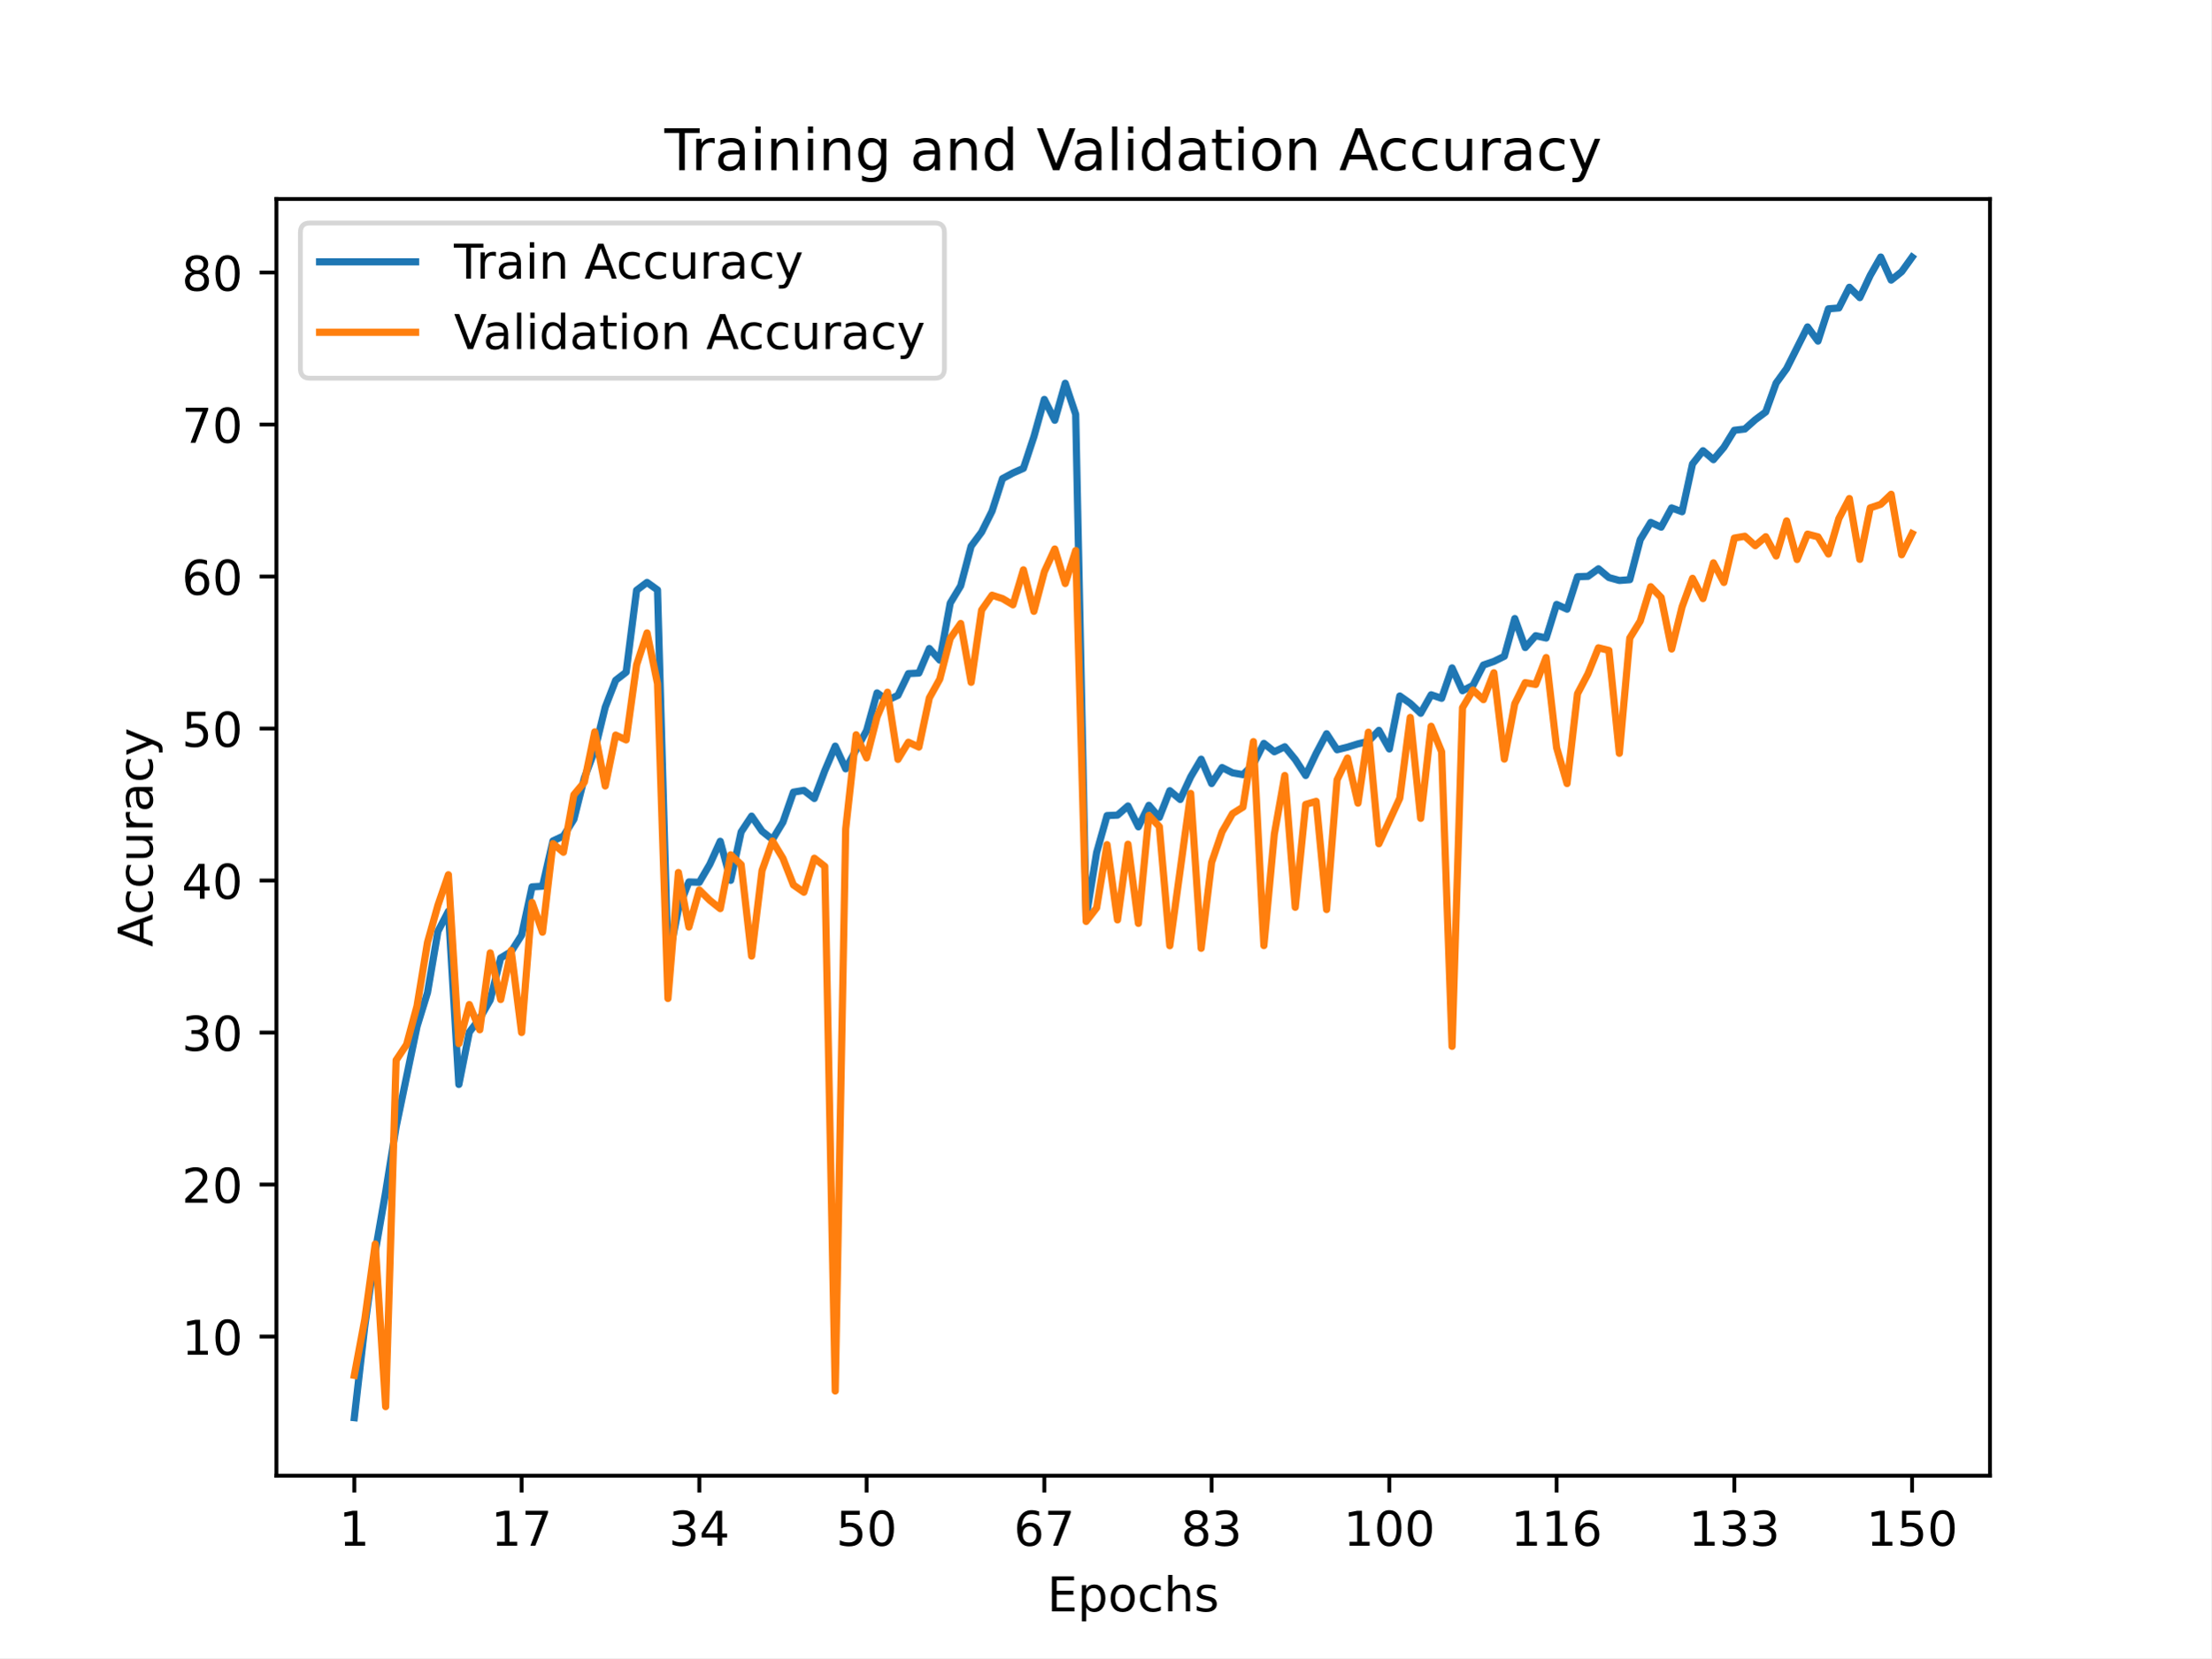
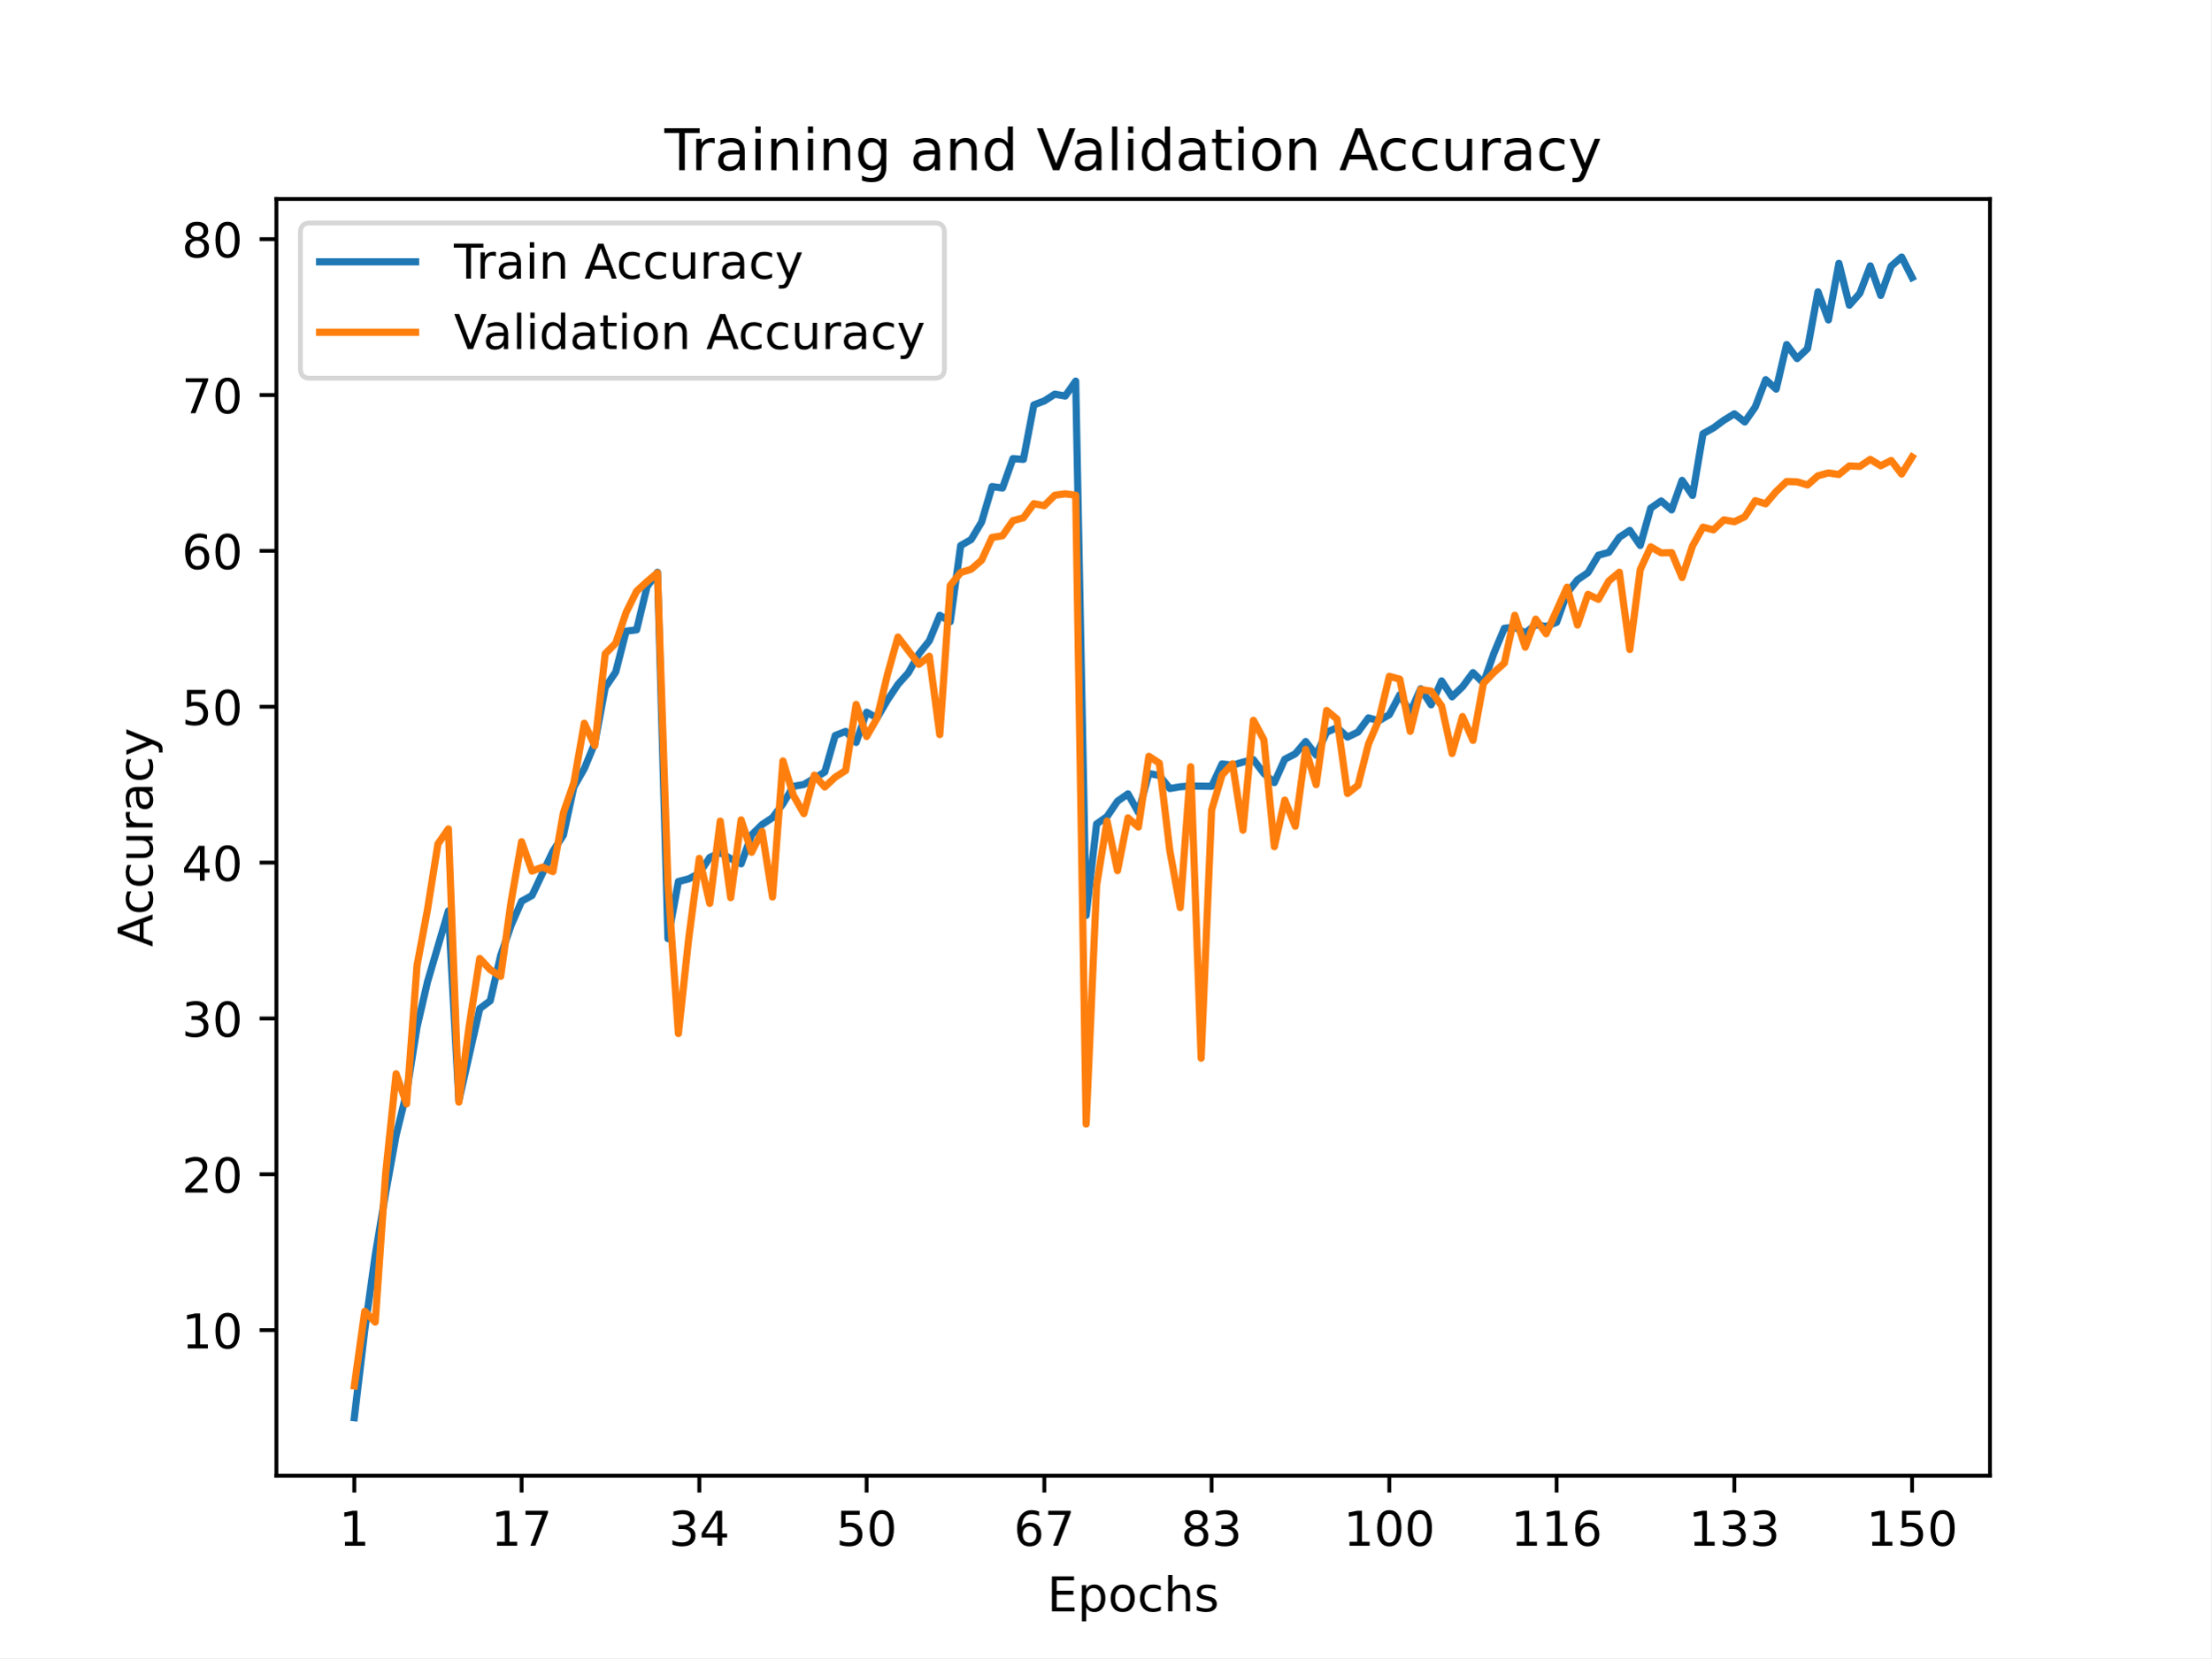
<svg xmlns="http://www.w3.org/2000/svg" xmlns:xlink="http://www.w3.org/1999/xlink" width="460.8pt" height="345.6pt" viewBox="0 0 460.8 345.6" version="1.1">
  <defs>
    <style type="text/css">*{stroke-linejoin: round; stroke-linecap: butt}</style>
  </defs>
  <g id="figure_1">
    <g id="patch_1">
      <path d="M 0 345.6  L 460.8 345.6  L 460.8 0  L 0 0  z " style="fill: #ffffff" />
    </g>
    <g id="axes_1">
      <g id="patch_2">
        <path d="M 57.6 307.584  L 414.72 307.584  L 414.72 41.472  L 57.6 41.472  z " style="fill: #ffffff" />
      </g>
      <g id="matplotlib.axis_1">
        <g id="xtick_1">
          <g id="line2d_1">
            <defs>
-               <path id="mfc145bf2a4" d="M 0 0  L 0 3.5  " style="stroke: #000000; stroke-width: 0.8" />
+               <path id="ma19c53efb0" d="M 0 0  L 0 3.5  " style="stroke: #000000; stroke-width: 0.8" />
            </defs>
            <g>
-               <use xlink:href="#mfc145bf2a4" x="73.833" y="307.584" style="stroke: #000000; stroke-width: 0.8" />
+               <use xlink:href="#ma19c53efb0" x="73.833" y="307.584" style="stroke: #000000; stroke-width: 0.8" />
            </g>
          </g>
          <g id="text_1">
            <g transform="translate(70.65148 322.1824) scale(0.1 -0.1)">
              <defs>
                <path id="DejaVuSans-31" d="M 794 531  L 1825 531  L 1825 4091  L 703 3866  L 703 4441  L 1819 4666  L 2450 4666  L 2450 531  L 3481 531  L 3481 0  L 794 0  L 794 531  z " transform="scale(0.015625)" />
              </defs>
              <use xlink:href="#DejaVuSans-31" />
            </g>
          </g>
        </g>
        <g id="xtick_2">
          <g id="line2d_2">
            <g>
-               <use xlink:href="#mfc145bf2a4" x="108.695" y="307.584" style="stroke: #000000; stroke-width: 0.8" />
+               <use xlink:href="#ma19c53efb0" x="108.695" y="307.584" style="stroke: #000000; stroke-width: 0.8" />
            </g>
          </g>
          <g id="text_2">
            <g transform="translate(102.3325 322.1824) scale(0.1 -0.1)">
              <defs>
                <path id="DejaVuSans-37" d="M 525 4666  L 3525 4666  L 3525 4397  L 1831 0  L 1172 0  L 2766 4134  L 525 4134  L 525 4666  z " transform="scale(0.015625)" />
              </defs>
              <use xlink:href="#DejaVuSans-31" />
              <use xlink:href="#DejaVuSans-37" x="63.623" />
            </g>
          </g>
        </g>
        <g id="xtick_3">
          <g id="line2d_3">
            <g>
-               <use xlink:href="#mfc145bf2a4" x="145.736" y="307.584" style="stroke: #000000; stroke-width: 0.8" />
+               <use xlink:href="#ma19c53efb0" x="145.736" y="307.584" style="stroke: #000000; stroke-width: 0.8" />
            </g>
          </g>
          <g id="text_3">
            <g transform="translate(139.3736 322.1824) scale(0.1 -0.1)">
              <defs>
                <path id="DejaVuSans-33" d="M 2597 2516  Q 3050 2419 3304 2112  Q 3559 1806 3559 1356  Q 3559 666 3084 287  Q 2609 -91 1734 -91  Q 1441 -91 1130 -33  Q 819 25 488 141  L 488 750  Q 750 597 1062 519  Q 1375 441 1716 441  Q 2309 441 2620 675  Q 2931 909 2931 1356  Q 2931 1769 2642 2001  Q 2353 2234 1838 2234  L 1294 2234  L 1294 2753  L 1863 2753  Q 2328 2753 2575 2939  Q 2822 3125 2822 3475  Q 2822 3834 2567 4026  Q 2313 4219 1838 4219  Q 1578 4219 1281 4162  Q 984 4106 628 3988  L 628 4550  Q 988 4650 1302 4700  Q 1616 4750 1894 4750  Q 2613 4750 3031 4423  Q 3450 4097 3450 3541  Q 3450 3153 3228 2886  Q 3006 2619 2597 2516  z " transform="scale(0.015625)" />
                <path id="DejaVuSans-34" d="M 2419 4116  L 825 1625  L 2419 1625  L 2419 4116  z M 2253 4666  L 3047 4666  L 3047 1625  L 3713 1625  L 3713 1100  L 3047 1100  L 3047 0  L 2419 0  L 2419 1100  L 313 1100  L 313 1709  L 2253 4666  z " transform="scale(0.015625)" />
              </defs>
              <use xlink:href="#DejaVuSans-33" />
              <use xlink:href="#DejaVuSans-34" x="63.623" />
            </g>
          </g>
        </g>
        <g id="xtick_4">
          <g id="line2d_4">
            <g>
-               <use xlink:href="#mfc145bf2a4" x="180.598" y="307.584" style="stroke: #000000; stroke-width: 0.8" />
+               <use xlink:href="#ma19c53efb0" x="180.598" y="307.584" style="stroke: #000000; stroke-width: 0.8" />
            </g>
          </g>
          <g id="text_4">
            <g transform="translate(174.2358 322.1824) scale(0.1 -0.1)">
              <defs>
                <path id="DejaVuSans-35" d="M 691 4666  L 3169 4666  L 3169 4134  L 1269 4134  L 1269 2991  Q 1406 3038 1543 3061  Q 1681 3084 1819 3084  Q 2600 3084 3056 2656  Q 3513 2228 3513 1497  Q 3513 744 3044 326  Q 2575 -91 1722 -91  Q 1428 -91 1123 -41  Q 819 9 494 109  L 494 744  Q 775 591 1075 516  Q 1375 441 1709 441  Q 2250 441 2565 725  Q 2881 1009 2881 1497  Q 2881 1984 2565 2268  Q 2250 2553 1709 2553  Q 1456 2553 1204 2497  Q 953 2441 691 2322  L 691 4666  z " transform="scale(0.015625)" />
                <path id="DejaVuSans-30" d="M 2034 4250  Q 1547 4250 1301 3770  Q 1056 3291 1056 2328  Q 1056 1369 1301 889  Q 1547 409 2034 409  Q 2525 409 2770 889  Q 3016 1369 3016 2328  Q 3016 3291 2770 3770  Q 2525 4250 2034 4250  z M 2034 4750  Q 2819 4750 3233 4129  Q 3647 3509 3647 2328  Q 3647 1150 3233 529  Q 2819 -91 2034 -91  Q 1250 -91 836 529  Q 422 1150 422 2328  Q 422 3509 836 4129  Q 1250 4750 2034 4750  z " transform="scale(0.015625)" />
              </defs>
              <use xlink:href="#DejaVuSans-35" />
              <use xlink:href="#DejaVuSans-30" x="63.623" />
            </g>
          </g>
        </g>
        <g id="xtick_5">
          <g id="line2d_5">
            <g>
-               <use xlink:href="#mfc145bf2a4" x="217.639" y="307.584" style="stroke: #000000; stroke-width: 0.8" />
+               <use xlink:href="#ma19c53efb0" x="217.639" y="307.584" style="stroke: #000000; stroke-width: 0.8" />
            </g>
          </g>
          <g id="text_5">
            <g transform="translate(211.2769 322.1824) scale(0.1 -0.1)">
              <defs>
                <path id="DejaVuSans-36" d="M 2113 2584  Q 1688 2584 1439 2293  Q 1191 2003 1191 1497  Q 1191 994 1439 701  Q 1688 409 2113 409  Q 2538 409 2786 701  Q 3034 994 3034 1497  Q 3034 2003 2786 2293  Q 2538 2584 2113 2584  z M 3366 4563  L 3366 3988  Q 3128 4100 2886 4159  Q 2644 4219 2406 4219  Q 1781 4219 1451 3797  Q 1122 3375 1075 2522  Q 1259 2794 1537 2939  Q 1816 3084 2150 3084  Q 2853 3084 3261 2657  Q 3669 2231 3669 1497  Q 3669 778 3244 343  Q 2819 -91 2113 -91  Q 1303 -91 875 529  Q 447 1150 447 2328  Q 447 3434 972 4092  Q 1497 4750 2381 4750  Q 2619 4750 2861 4703  Q 3103 4656 3366 4563  z " transform="scale(0.015625)" />
              </defs>
              <use xlink:href="#DejaVuSans-36" />
              <use xlink:href="#DejaVuSans-37" x="63.623" />
            </g>
          </g>
        </g>
        <g id="xtick_6">
          <g id="line2d_6">
            <g>
-               <use xlink:href="#mfc145bf2a4" x="252.502" y="307.584" style="stroke: #000000; stroke-width: 0.8" />
+               <use xlink:href="#ma19c53efb0" x="252.502" y="307.584" style="stroke: #000000; stroke-width: 0.8" />
            </g>
          </g>
          <g id="text_6">
            <g transform="translate(246.1392 322.1824) scale(0.1 -0.1)">
              <defs>
                <path id="DejaVuSans-38" d="M 2034 2216  Q 1584 2216 1326 1975  Q 1069 1734 1069 1313  Q 1069 891 1326 650  Q 1584 409 2034 409  Q 2484 409 2743 651  Q 3003 894 3003 1313  Q 3003 1734 2745 1975  Q 2488 2216 2034 2216  z M 1403 2484  Q 997 2584 770 2862  Q 544 3141 544 3541  Q 544 4100 942 4425  Q 1341 4750 2034 4750  Q 2731 4750 3128 4425  Q 3525 4100 3525 3541  Q 3525 3141 3298 2862  Q 3072 2584 2669 2484  Q 3125 2378 3379 2068  Q 3634 1759 3634 1313  Q 3634 634 3220 271  Q 2806 -91 2034 -91  Q 1263 -91 848 271  Q 434 634 434 1313  Q 434 1759 690 2068  Q 947 2378 1403 2484  z M 1172 3481  Q 1172 3119 1398 2916  Q 1625 2713 2034 2713  Q 2441 2713 2670 2916  Q 2900 3119 2900 3481  Q 2900 3844 2670 4047  Q 2441 4250 2034 4250  Q 1625 4250 1398 4047  Q 1172 3844 1172 3481  z " transform="scale(0.015625)" />
              </defs>
              <use xlink:href="#DejaVuSans-38" />
              <use xlink:href="#DejaVuSans-33" x="63.623" />
            </g>
          </g>
        </g>
        <g id="xtick_7">
          <g id="line2d_7">
            <g>
-               <use xlink:href="#mfc145bf2a4" x="289.543" y="307.584" style="stroke: #000000; stroke-width: 0.8" />
+               <use xlink:href="#ma19c53efb0" x="289.543" y="307.584" style="stroke: #000000; stroke-width: 0.8" />
            </g>
          </g>
          <g id="text_7">
            <g transform="translate(279.999 322.1824) scale(0.1 -0.1)">
              <use xlink:href="#DejaVuSans-31" />
              <use xlink:href="#DejaVuSans-30" x="63.623" />
              <use xlink:href="#DejaVuSans-30" x="127.246" />
            </g>
          </g>
        </g>
        <g id="xtick_8">
          <g id="line2d_8">
            <g>
-               <use xlink:href="#mfc145bf2a4" x="324.405" y="307.584" style="stroke: #000000; stroke-width: 0.8" />
+               <use xlink:href="#ma19c53efb0" x="324.405" y="307.584" style="stroke: #000000; stroke-width: 0.8" />
            </g>
          </g>
          <g id="text_8">
            <g transform="translate(314.8613 322.1824) scale(0.1 -0.1)">
              <use xlink:href="#DejaVuSans-31" />
              <use xlink:href="#DejaVuSans-31" x="63.623" />
              <use xlink:href="#DejaVuSans-36" x="127.246" />
            </g>
          </g>
        </g>
        <g id="xtick_9">
          <g id="line2d_9">
            <g>
-               <use xlink:href="#mfc145bf2a4" x="361.446" y="307.584" style="stroke: #000000; stroke-width: 0.8" />
+               <use xlink:href="#ma19c53efb0" x="361.446" y="307.584" style="stroke: #000000; stroke-width: 0.8" />
            </g>
          </g>
          <g id="text_9">
            <g transform="translate(351.9024 322.1824) scale(0.1 -0.1)">
              <use xlink:href="#DejaVuSans-31" />
              <use xlink:href="#DejaVuSans-33" x="63.623" />
              <use xlink:href="#DejaVuSans-33" x="127.246" />
            </g>
          </g>
        </g>
        <g id="xtick_10">
          <g id="line2d_10">
            <g>
-               <use xlink:href="#mfc145bf2a4" x="398.487" y="307.584" style="stroke: #000000; stroke-width: 0.8" />
+               <use xlink:href="#ma19c53efb0" x="398.487" y="307.584" style="stroke: #000000; stroke-width: 0.8" />
            </g>
          </g>
          <g id="text_10">
            <g transform="translate(388.9435 322.1824) scale(0.1 -0.1)">
              <use xlink:href="#DejaVuSans-31" />
              <use xlink:href="#DejaVuSans-35" x="63.623" />
              <use xlink:href="#DejaVuSans-30" x="127.246" />
            </g>
          </g>
        </g>
        <g id="text_11">
          <g transform="translate(218.2444 335.8606) scale(0.1 -0.1)">
            <defs>
              <path id="DejaVuSans-45" d="M 628 4666  L 3578 4666  L 3578 4134  L 1259 4134  L 1259 2753  L 3481 2753  L 3481 2222  L 1259 2222  L 1259 531  L 3634 531  L 3634 0  L 628 0  L 628 4666  z " transform="scale(0.015625)" />
              <path id="DejaVuSans-70" d="M 1159 525  L 1159 -1331  L 581 -1331  L 581 3500  L 1159 3500  L 1159 2969  Q 1341 3281 1617 3432  Q 1894 3584 2278 3584  Q 2916 3584 3314 3078  Q 3713 2572 3713 1747  Q 3713 922 3314 415  Q 2916 -91 2278 -91  Q 1894 -91 1617 61  Q 1341 213 1159 525  z M 3116 1747  Q 3116 2381 2855 2742  Q 2594 3103 2138 3103  Q 1681 3103 1420 2742  Q 1159 2381 1159 1747  Q 1159 1113 1420 752  Q 1681 391 2138 391  Q 2594 391 2855 752  Q 3116 1113 3116 1747  z " transform="scale(0.015625)" />
              <path id="DejaVuSans-6f" d="M 1959 3097  Q 1497 3097 1228 2736  Q 959 2375 959 1747  Q 959 1119 1226 758  Q 1494 397 1959 397  Q 2419 397 2687 759  Q 2956 1122 2956 1747  Q 2956 2369 2687 2733  Q 2419 3097 1959 3097  z M 1959 3584  Q 2709 3584 3137 3096  Q 3566 2609 3566 1747  Q 3566 888 3137 398  Q 2709 -91 1959 -91  Q 1206 -91 779 398  Q 353 888 353 1747  Q 353 2609 779 3096  Q 1206 3584 1959 3584  z " transform="scale(0.015625)" />
              <path id="DejaVuSans-63" d="M 3122 3366  L 3122 2828  Q 2878 2963 2633 3030  Q 2388 3097 2138 3097  Q 1578 3097 1268 2742  Q 959 2388 959 1747  Q 959 1106 1268 751  Q 1578 397 2138 397  Q 2388 397 2633 464  Q 2878 531 3122 666  L 3122 134  Q 2881 22 2623 -34  Q 2366 -91 2075 -91  Q 1284 -91 818 406  Q 353 903 353 1747  Q 353 2603 823 3093  Q 1294 3584 2113 3584  Q 2378 3584 2631 3529  Q 2884 3475 3122 3366  z " transform="scale(0.015625)" />
              <path id="DejaVuSans-68" d="M 3513 2113  L 3513 0  L 2938 0  L 2938 2094  Q 2938 2591 2744 2837  Q 2550 3084 2163 3084  Q 1697 3084 1428 2787  Q 1159 2491 1159 1978  L 1159 0  L 581 0  L 581 4863  L 1159 4863  L 1159 2956  Q 1366 3272 1645 3428  Q 1925 3584 2291 3584  Q 2894 3584 3203 3211  Q 3513 2838 3513 2113  z " transform="scale(0.015625)" />
              <path id="DejaVuSans-73" d="M 2834 3397  L 2834 2853  Q 2591 2978 2328 3040  Q 2066 3103 1784 3103  Q 1356 3103 1142 2972  Q 928 2841 928 2578  Q 928 2378 1081 2264  Q 1234 2150 1697 2047  L 1894 2003  Q 2506 1872 2764 1633  Q 3022 1394 3022 966  Q 3022 478 2636 193  Q 2250 -91 1575 -91  Q 1294 -91 989 -36  Q 684 19 347 128  L 347 722  Q 666 556 975 473  Q 1284 391 1588 391  Q 1994 391 2212 530  Q 2431 669 2431 922  Q 2431 1156 2273 1281  Q 2116 1406 1581 1522  L 1381 1569  Q 847 1681 609 1914  Q 372 2147 372 2553  Q 372 3047 722 3315  Q 1072 3584 1716 3584  Q 2034 3584 2315 3537  Q 2597 3491 2834 3397  z " transform="scale(0.015625)" />
            </defs>
            <use xlink:href="#DejaVuSans-45" />
            <use xlink:href="#DejaVuSans-70" x="63.184" />
            <use xlink:href="#DejaVuSans-6f" x="126.66" />
            <use xlink:href="#DejaVuSans-63" x="187.842" />
            <use xlink:href="#DejaVuSans-68" x="242.822" />
            <use xlink:href="#DejaVuSans-73" x="306.201" />
          </g>
        </g>
      </g>
      <g id="matplotlib.axis_2">
        <g id="ytick_1">
          <g id="line2d_11">
            <defs>
-               <path id="mfe0dba3583" d="M 0 0  L -3.5 0  " style="stroke: #000000; stroke-width: 0.8" />
+               <path id="m3680839b58" d="M 0 0  L -3.5 0  " style="stroke: #000000; stroke-width: 0.8" />
            </defs>
            <g>
-               <use xlink:href="#mfe0dba3583" x="57.6" y="278.584" style="stroke: #000000; stroke-width: 0.8" />
+               <use xlink:href="#m3680839b58" x="57.6" y="277.25" style="stroke: #000000; stroke-width: 0.8" />
            </g>
          </g>
          <g id="text_12">
-             <g transform="translate(37.875 282.3836) scale(0.1 -0.1)">
+             <g transform="translate(37.875 281.0491) scale(0.1 -0.1)">
              <use xlink:href="#DejaVuSans-31" />
              <use xlink:href="#DejaVuSans-30" x="63.623" />
            </g>
          </g>
        </g>
        <g id="ytick_2">
          <g id="line2d_12">
            <g>
-               <use xlink:href="#mfe0dba3583" x="57.6" y="246.9" style="stroke: #000000; stroke-width: 0.8" />
+               <use xlink:href="#m3680839b58" x="57.6" y="244.763" style="stroke: #000000; stroke-width: 0.8" />
            </g>
          </g>
          <g id="text_13">
-             <g transform="translate(37.875 250.6992) scale(0.1 -0.1)">
+             <g transform="translate(37.875 248.5622) scale(0.1 -0.1)">
              <defs>
                <path id="DejaVuSans-32" d="M 1228 531  L 3431 531  L 3431 0  L 469 0  L 469 531  Q 828 903 1448 1529  Q 2069 2156 2228 2338  Q 2531 2678 2651 2914  Q 2772 3150 2772 3378  Q 2772 3750 2511 3984  Q 2250 4219 1831 4219  Q 1534 4219 1204 4116  Q 875 4013 500 3803  L 500 4441  Q 881 4594 1212 4672  Q 1544 4750 1819 4750  Q 2544 4750 2975 4387  Q 3406 4025 3406 3419  Q 3406 3131 3298 2873  Q 3191 2616 2906 2266  Q 2828 2175 2409 1742  Q 1991 1309 1228 531  z " transform="scale(0.015625)" />
              </defs>
              <use xlink:href="#DejaVuSans-32" />
              <use xlink:href="#DejaVuSans-30" x="63.623" />
            </g>
          </g>
        </g>
        <g id="ytick_3">
          <g id="line2d_13">
            <g>
-               <use xlink:href="#mfe0dba3583" x="57.6" y="215.216" style="stroke: #000000; stroke-width: 0.8" />
+               <use xlink:href="#m3680839b58" x="57.6" y="212.276" style="stroke: #000000; stroke-width: 0.8" />
            </g>
          </g>
          <g id="text_14">
-             <g transform="translate(37.875 219.0148) scale(0.1 -0.1)">
+             <g transform="translate(37.875 216.0753) scale(0.1 -0.1)">
              <use xlink:href="#DejaVuSans-33" />
              <use xlink:href="#DejaVuSans-30" x="63.623" />
            </g>
          </g>
        </g>
        <g id="ytick_4">
          <g id="line2d_14">
            <g>
-               <use xlink:href="#mfe0dba3583" x="57.6" y="183.531" style="stroke: #000000; stroke-width: 0.8" />
+               <use xlink:href="#m3680839b58" x="57.6" y="179.789" style="stroke: #000000; stroke-width: 0.8" />
            </g>
          </g>
          <g id="text_15">
-             <g transform="translate(37.875 187.3303) scale(0.1 -0.1)">
+             <g transform="translate(37.875 183.5885) scale(0.1 -0.1)">
              <use xlink:href="#DejaVuSans-34" />
              <use xlink:href="#DejaVuSans-30" x="63.623" />
            </g>
          </g>
        </g>
        <g id="ytick_5">
          <g id="line2d_15">
            <g>
-               <use xlink:href="#mfe0dba3583" x="57.6" y="151.847" style="stroke: #000000; stroke-width: 0.8" />
+               <use xlink:href="#m3680839b58" x="57.6" y="147.302" style="stroke: #000000; stroke-width: 0.8" />
            </g>
          </g>
          <g id="text_16">
-             <g transform="translate(37.875 155.6459) scale(0.1 -0.1)">
+             <g transform="translate(37.875 151.1016) scale(0.1 -0.1)">
              <use xlink:href="#DejaVuSans-35" />
              <use xlink:href="#DejaVuSans-30" x="63.623" />
            </g>
          </g>
        </g>
        <g id="ytick_6">
          <g id="line2d_16">
            <g>
-               <use xlink:href="#mfe0dba3583" x="57.6" y="120.162" style="stroke: #000000; stroke-width: 0.8" />
+               <use xlink:href="#m3680839b58" x="57.6" y="114.816" style="stroke: #000000; stroke-width: 0.8" />
            </g>
          </g>
          <g id="text_17">
-             <g transform="translate(37.875 123.9615) scale(0.1 -0.1)">
+             <g transform="translate(37.875 118.6147) scale(0.1 -0.1)">
              <use xlink:href="#DejaVuSans-36" />
              <use xlink:href="#DejaVuSans-30" x="63.623" />
            </g>
          </g>
        </g>
        <g id="ytick_7">
          <g id="line2d_17">
            <g>
-               <use xlink:href="#mfe0dba3583" x="57.6" y="88.478" style="stroke: #000000; stroke-width: 0.8" />
+               <use xlink:href="#m3680839b58" x="57.6" y="82.329" style="stroke: #000000; stroke-width: 0.8" />
            </g>
          </g>
          <g id="text_18">
-             <g transform="translate(37.875 92.27711) scale(0.1 -0.1)">
+             <g transform="translate(37.875 86.12785) scale(0.1 -0.1)">
              <use xlink:href="#DejaVuSans-37" />
              <use xlink:href="#DejaVuSans-30" x="63.623" />
            </g>
          </g>
        </g>
        <g id="ytick_8">
          <g id="line2d_18">
            <g>
-               <use xlink:href="#mfe0dba3583" x="57.6" y="56.793" style="stroke: #000000; stroke-width: 0.8" />
+               <use xlink:href="#m3680839b58" x="57.6" y="49.842" style="stroke: #000000; stroke-width: 0.8" />
            </g>
          </g>
          <g id="text_19">
-             <g transform="translate(37.875 60.59269) scale(0.1 -0.1)">
+             <g transform="translate(37.875 53.64097) scale(0.1 -0.1)">
              <use xlink:href="#DejaVuSans-38" />
              <use xlink:href="#DejaVuSans-30" x="63.623" />
            </g>
          </g>
        </g>
        <g id="text_20">
          <g transform="translate(31.79531 197.3561) rotate(-90) scale(0.1 -0.1)">
            <defs>
              <path id="DejaVuSans-41" d="M 2188 4044  L 1331 1722  L 3047 1722  L 2188 4044  z M 1831 4666  L 2547 4666  L 4325 0  L 3669 0  L 3244 1197  L 1141 1197  L 716 0  L 50 0  L 1831 4666  z " transform="scale(0.015625)" />
              <path id="DejaVuSans-75" d="M 544 1381  L 544 3500  L 1119 3500  L 1119 1403  Q 1119 906 1312 657  Q 1506 409 1894 409  Q 2359 409 2629 706  Q 2900 1003 2900 1516  L 2900 3500  L 3475 3500  L 3475 0  L 2900 0  L 2900 538  Q 2691 219 2414 64  Q 2138 -91 1772 -91  Q 1169 -91 856 284  Q 544 659 544 1381  z M 1991 3584  L 1991 3584  z " transform="scale(0.015625)" />
              <path id="DejaVuSans-72" d="M 2631 2963  Q 2534 3019 2420 3045  Q 2306 3072 2169 3072  Q 1681 3072 1420 2755  Q 1159 2438 1159 1844  L 1159 0  L 581 0  L 581 3500  L 1159 3500  L 1159 2956  Q 1341 3275 1631 3429  Q 1922 3584 2338 3584  Q 2397 3584 2469 3576  Q 2541 3569 2628 3553  L 2631 2963  z " transform="scale(0.015625)" />
              <path id="DejaVuSans-61" d="M 2194 1759  Q 1497 1759 1228 1600  Q 959 1441 959 1056  Q 959 750 1161 570  Q 1363 391 1709 391  Q 2188 391 2477 730  Q 2766 1069 2766 1631  L 2766 1759  L 2194 1759  z M 3341 1997  L 3341 0  L 2766 0  L 2766 531  Q 2569 213 2275 61  Q 1981 -91 1556 -91  Q 1019 -91 701 211  Q 384 513 384 1019  Q 384 1609 779 1909  Q 1175 2209 1959 2209  L 2766 2209  L 2766 2266  Q 2766 2663 2505 2880  Q 2244 3097 1772 3097  Q 1472 3097 1187 3025  Q 903 2953 641 2809  L 641 3341  Q 956 3463 1253 3523  Q 1550 3584 1831 3584  Q 2591 3584 2966 3190  Q 3341 2797 3341 1997  z " transform="scale(0.015625)" />
              <path id="DejaVuSans-79" d="M 2059 -325  Q 1816 -950 1584 -1140  Q 1353 -1331 966 -1331  L 506 -1331  L 506 -850  L 844 -850  Q 1081 -850 1212 -737  Q 1344 -625 1503 -206  L 1606 56  L 191 3500  L 800 3500  L 1894 763  L 2988 3500  L 3597 3500  L 2059 -325  z " transform="scale(0.015625)" />
            </defs>
            <use xlink:href="#DejaVuSans-41" />
            <use xlink:href="#DejaVuSans-63" x="66.658" />
            <use xlink:href="#DejaVuSans-63" x="121.639" />
            <use xlink:href="#DejaVuSans-75" x="176.619" />
            <use xlink:href="#DejaVuSans-72" x="239.998" />
            <use xlink:href="#DejaVuSans-61" x="281.111" />
            <use xlink:href="#DejaVuSans-63" x="342.391" />
            <use xlink:href="#DejaVuSans-79" x="397.371" />
          </g>
        </g>
      </g>
      <g id="line2d_19">
-         <path d="M 73.833 295.488  L 76.012 276.42  L 78.191 260.879  L 80.369 248.433  L 82.548 234.86  L 86.906 213.945  L 89.085 206.886  L 91.264 194.117  L 93.443 189.944  L 95.622 226.036  L 97.801 215.139  L 99.979 212.263  L 102.158 208.438  L 104.337 199.671  L 106.516 198.356  L 108.695 194.928  L 110.874 184.849  L 113.053 184.716  L 115.232 175.277  L 117.411 174.267  L 119.589 170.775  L 121.768 162.154  L 123.947 156.374  L 126.126 147.405  L 128.305 141.79  L 130.484 140.104  L 132.663 123.027  L 134.842 121.388  L 137.021 122.954  L 139.199 200.466  L 141.378 189.421  L 143.557 183.826  L 145.736 183.895  L 147.915 180.166  L 150.094 175.347  L 152.273 183.493  L 154.452 173.402  L 156.631 170.11  L 158.809 173.253  L 160.988 174.964  L 163.167 171.355  L 165.346 165.107  L 167.525 164.736  L 169.704 166.425  L 171.883 160.652  L 174.062 155.519  L 176.241 160.246  L 180.598 152.268  L 182.777 144.423  L 184.956 145.944  L 187.135 144.924  L 189.314 140.396  L 191.493 140.288  L 193.672 135.168  L 195.851 137.592  L 198.029 125.707  L 200.208 122.098  L 202.387 113.832  L 204.566 110.907  L 206.745 106.532  L 208.924 99.754  L 211.103 98.582  L 213.282 97.613  L 215.461 91.041  L 217.639 83.247  L 219.818 87.591  L 221.997 79.876  L 224.176 86.371  L 226.355 191.173  L 228.534 177.736  L 230.713 169.992  L 232.892 169.894  L 235.071 167.99  L 237.249 172.334  L 239.428 167.851  L 241.607 170.379  L 243.786 164.809  L 245.965 166.634  L 248.144 161.926  L 250.323 158.234  L 252.502 163.313  L 254.681 159.98  L 256.859 161.073  L 259.038 161.453  L 261.217 159.299  L 263.396 154.942  L 265.575 156.685  L 267.754 155.649  L 269.933 158.298  L 272.112 161.631  L 274.291 157.037  L 276.469 152.933  L 278.648 156.27  L 280.827 155.725  L 283.006 155.044  L 285.185 154.518  L 287.364 152.23  L 289.543 156.105  L 291.722 145.063  L 293.901 146.612  L 296.079 148.666  L 298.258 144.816  L 300.437 145.545  L 302.616 139.211  L 304.795 143.964  L 306.974 142.855  L 309.153 138.609  L 311.332 137.858  L 313.511 136.784  L 315.689 128.92  L 317.868 134.968  L 320.047 132.494  L 322.226 132.979  L 324.405 125.973  L 326.584 126.968  L 328.763 120.197  L 330.942 120.121  L 333.121 118.553  L 335.299 120.378  L 337.478 120.986  L 339.657 120.821  L 341.836 112.485  L 344.015 108.883  L 346.194 109.874  L 348.373 105.863  L 350.552 106.658  L 352.731 96.694  L 354.909 93.937  L 357.088 95.8  L 359.267 93.224  L 361.446 89.679  L 363.625 89.419  L 365.804 87.48  L 367.983 85.858  L 370.162 79.831  L 372.341 76.824  L 376.698 68.133  L 378.877 71.096  L 381.056 64.363  L 383.235 64.182  L 385.414 59.873  L 387.593 62.028  L 389.772 57.389  L 391.951 53.568  L 394.129 58.378  L 396.308 56.632  L 398.487 53.606  L 398.487 53.606  " clip-path="url(#pd1d4509d22)" style="fill: none; stroke: #1f77b4; stroke-width: 1.5; stroke-linecap: square" />
+         <path d="M 73.833 295.488  L 76.012 277.224  L 78.191 261.64  L 80.369 248.603  L 82.548 236.622  L 84.727 227.717  L 86.906 214.056  L 89.085 204.655  L 93.443 189.857  L 95.622 229.429  L 99.979 210.226  L 102.158 208.595  L 104.337 199.158  L 106.516 192.859  L 108.695 187.856  L 110.874 186.641  L 115.232 177.421  L 117.411 174.062  L 119.589 164.02  L 121.768 160.203  L 123.947 154.934  L 126.126 143.293  L 128.305 140.077  L 130.484 131.553  L 132.663 131.277  L 134.842 122.281  L 137.021 119.273  L 139.199 195.636  L 141.378 183.733  L 143.557 183.178  L 145.736 182.015  L 147.915 178.72  L 150.094 177.723  L 152.273 178.977  L 154.452 180.052  L 156.631 174.013  L 158.809 171.869  L 160.988 170.433  L 163.167 167.525  L 165.346 163.897  L 167.525 163.517  L 171.883 160.905  L 174.062 153.299  L 176.241 152.448  L 178.419 154.745  L 180.598 148.443  L 182.777 149.645  L 184.956 145.905  L 187.135 142.644  L 189.314 140.21  L 191.493 136.293  L 193.672 133.564  L 195.851 128.246  L 198.029 129.581  L 200.208 113.708  L 202.387 112.463  L 204.566 108.815  L 206.745 101.418  L 208.924 101.714  L 211.103 95.58  L 213.282 95.746  L 215.461 84.388  L 217.639 83.563  L 219.818 82.156  L 221.997 82.543  L 224.176 79.437  L 226.355 190.809  L 228.534 171.739  L 230.713 170.196  L 232.892 166.993  L 235.071 165.469  L 237.249 169.332  L 239.428 161.22  L 241.607 161.623  L 243.786 164.348  L 245.965 163.988  L 248.144 163.815  L 252.502 163.9  L 254.681 159.222  L 256.859 159.488  L 259.038 158.842  L 261.217 158.341  L 263.396 161.194  L 265.575 163.117  L 267.754 158.247  L 269.933 157.12  L 272.112 154.553  L 274.291 157.386  L 276.469 152.617  L 278.648 151.659  L 280.827 153.634  L 283.006 152.581  L 285.185 149.625  L 287.364 150.226  L 289.543 148.956  L 291.722 144.807  L 293.901 148.449  L 296.079 143.553  L 298.258 146.9  L 300.437 141.923  L 302.616 145.236  L 304.795 143.134  L 306.974 140.188  L 309.153 142.364  L 311.332 136.163  L 313.511 130.952  L 315.689 130.724  L 317.868 131.933  L 320.047 130.201  L 322.226 130.572  L 324.405 129.701  L 326.584 123.61  L 328.763 120.835  L 330.942 119.354  L 333.121 115.715  L 335.299 115.114  L 337.478 111.983  L 339.657 110.543  L 341.836 113.688  L 344.015 105.914  L 346.194 104.41  L 348.373 106.275  L 350.552 100.122  L 352.731 103.263  L 354.909 90.402  L 357.088 89.187  L 359.267 87.582  L 361.446 86.253  L 363.625 87.946  L 365.804 84.82  L 367.983 79.135  L 370.162 81.097  L 372.341 71.816  L 374.519 74.736  L 376.698 72.651  L 378.877 60.819  L 381.056 66.683  L 383.235 54.884  L 385.414 63.606  L 387.593 61.134  L 389.772 55.413  L 391.951 61.57  L 394.129 55.468  L 396.308 53.568  L 398.487 57.847  L 398.487 57.847  " clip-path="url(#pf932d143d5)" style="fill: none; stroke: #1f77b4; stroke-width: 1.5; stroke-linecap: square" />
      </g>
      <g id="line2d_20">
-         <path d="M 73.833 286.664  L 76.012 275.036  L 78.191 259.289  L 80.369 293.191  L 82.548 220.982  L 84.727 217.719  L 86.906 209.671  L 89.085 196.427  L 91.264 188.664  L 93.443 182.327  L 95.622 217.529  L 97.801 209.386  L 99.979 214.645  L 102.158 198.613  L 104.337 208.34  L 106.516 198.106  L 108.695 215.216  L 110.874 188.094  L 113.053 194.304  L 115.232 175.832  L 117.411 177.638  L 119.589 165.661  L 121.768 163.031  L 123.947 152.544  L 126.126 163.823  L 128.305 153.209  L 130.484 154.223  L 132.663 138.571  L 134.842 131.917  L 137.021 142.5  L 139.199 208.118  L 141.378 181.852  L 143.557 193.227  L 145.736 185.496  L 147.915 187.65  L 150.094 189.393  L 152.273 178.176  L 154.452 180.204  L 156.631 199.278  L 158.809 181.44  L 160.988 175.293  L 163.167 178.905  L 165.346 184.45  L 167.525 185.971  L 169.704 178.874  L 171.883 180.584  L 174.062 289.927  L 176.241 172.79  L 178.419 153.146  L 180.598 157.962  L 182.777 149.439  L 184.956 144.274  L 187.135 158.279  L 189.314 154.698  L 191.493 155.712  L 193.672 145.478  L 195.851 141.549  L 198.029 133.058  L 200.208 129.953  L 202.387 142.215  L 204.566 127.165  L 206.745 124.059  L 208.924 124.757  L 211.103 126.056  L 213.282 118.768  L 215.461 127.418  L 217.639 119.18  L 219.818 114.427  L 221.997 121.62  L 224.176 114.744  L 226.355 192.054  L 228.534 189.234  L 230.713 176.054  L 232.892 191.737  L 235.071 175.959  L 237.249 192.466  L 239.428 169.97  L 241.607 172.283  L 243.786 197.124  L 248.144 165.376  L 250.323 197.662  L 252.502 179.761  L 254.681 173.392  L 256.859 169.59  L 259.038 168.228  L 261.217 154.572  L 263.396 197.092  L 265.575 173.867  L 267.754 161.637  L 269.933 189.108  L 272.112 167.657  L 274.291 167.024  L 276.469 189.583  L 278.648 162.556  L 280.827 157.993  L 283.006 167.404  L 285.185 152.607  L 287.364 175.863  L 291.722 166.358  L 293.901 149.534  L 296.079 170.572  L 298.258 151.371  L 300.437 156.694  L 302.616 218.099  L 304.795 147.506  L 306.974 143.831  L 309.153 145.827  L 311.332 140.219  L 313.511 158.215  L 315.689 146.682  L 317.868 142.278  L 320.047 142.658  L 322.226 137.05  L 324.405 155.839  L 326.584 163.316  L 328.763 144.591  L 330.942 140.44  L 333.121 135.022  L 335.299 135.561  L 337.478 157.011  L 339.657 132.994  L 341.836 129.446  L 344.015 122.285  L 346.194 124.535  L 348.373 135.276  L 350.552 126.499  L 352.731 120.543  L 354.909 124.757  L 357.088 117.311  L 359.267 121.398  L 361.446 112.146  L 363.625 111.766  L 365.804 113.73  L 367.983 111.861  L 370.162 115.885  L 372.341 108.566  L 374.519 116.614  L 376.698 111.322  L 378.877 111.893  L 381.056 115.473  L 383.235 108.059  L 385.414 103.908  L 387.593 116.582  L 389.772 105.841  L 391.951 105.112  L 394.129 103.021  L 396.308 115.631  L 398.487 111.227  L 398.487 111.227  " clip-path="url(#pd1d4509d22)" style="fill: none; stroke: #ff7f0e; stroke-width: 1.5; stroke-linecap: square" />
+         <path d="M 73.833 288.88  L 76.012 273.319  L 78.191 275.561  L 80.369 244.601  L 82.548 223.809  L 84.727 230.079  L 86.906 201.263  L 89.085 189.6  L 91.264 175.891  L 93.443 172.772  L 95.622 229.722  L 97.801 213.673  L 99.979 199.769  L 102.158 202.108  L 104.337 203.505  L 106.516 187.878  L 108.695 175.436  L 110.874 181.576  L 113.053 180.731  L 115.232 181.673  L 117.411 169.393  L 119.589 163.156  L 121.768 150.746  L 123.947 155.424  L 126.126 136.257  L 128.305 134.08  L 130.484 127.648  L 132.663 123.23  L 134.842 121.215  L 137.021 119.396  L 139.199 184.11  L 141.378 215.427  L 143.557 195.35  L 145.736 178.912  L 147.915 188.301  L 150.094 171.148  L 152.273 187.099  L 154.452 170.888  L 156.631 177.645  L 158.809 173.292  L 160.988 186.969  L 163.167 158.608  L 165.346 165.787  L 167.525 169.588  L 169.704 161.564  L 171.883 164.033  L 174.062 161.986  L 176.241 160.59  L 178.419 146.815  L 180.598 153.507  L 182.777 149.706  L 184.956 140.545  L 187.135 132.781  L 191.493 138.466  L 193.672 136.777  L 195.851 153.118  L 198.029 122.028  L 200.208 119.331  L 202.387 118.649  L 204.566 116.765  L 206.745 112.022  L 208.924 111.664  L 211.103 108.513  L 213.282 107.928  L 215.461 104.972  L 217.639 105.394  L 219.818 103.218  L 221.997 102.925  L 224.176 103.218  L 226.355 234.302  L 228.534 184.532  L 230.713 171.148  L 232.892 181.479  L 235.071 170.466  L 237.249 172.382  L 239.428 157.633  L 241.607 159.063  L 243.786 177.255  L 245.965 189.178  L 248.144 159.81  L 250.323 220.56  L 252.502 168.841  L 254.681 161.532  L 256.859 159.193  L 259.038 173.032  L 261.217 150.129  L 263.396 154.19  L 265.575 176.476  L 267.754 166.762  L 269.933 172.22  L 272.112 156.204  L 274.291 163.546  L 276.469 148.082  L 278.648 149.901  L 280.827 165.398  L 283.006 163.676  L 285.185 155.099  L 287.364 150.031  L 289.543 140.967  L 291.722 141.552  L 293.901 152.435  L 296.079 143.696  L 298.258 144.054  L 300.437 147.14  L 302.616 157.048  L 304.795 149.349  L 306.974 154.32  L 309.153 142.429  L 311.332 140.155  L 313.511 138.206  L 315.689 128.233  L 317.868 134.892  L 320.047 129.045  L 322.226 132.099  L 326.584 122.385  L 328.763 130.279  L 330.942 123.879  L 333.121 124.919  L 335.299 121.085  L 337.478 119.266  L 339.657 135.38  L 341.836 118.714  L 344.015 113.971  L 346.194 115.238  L 348.373 115.173  L 350.552 120.371  L 352.731 113.776  L 354.909 109.877  L 357.088 110.43  L 359.267 108.351  L 361.446 108.74  L 363.625 107.701  L 365.804 104.355  L 367.983 105.004  L 370.162 102.438  L 372.341 100.359  L 374.519 100.424  L 376.698 101.074  L 378.877 99.157  L 381.056 98.572  L 383.235 98.897  L 385.414 97.11  L 387.593 97.208  L 389.772 95.746  L 391.951 97.078  L 394.129 95.973  L 396.308 98.799  L 398.487 95.258  L 398.487 95.258  " clip-path="url(#pf932d143d5)" style="fill: none; stroke: #ff7f0e; stroke-width: 1.5; stroke-linecap: square" />
      </g>
      <g id="patch_3">
        <path d="M 57.6 307.584  L 57.6 41.472  " style="fill: none; stroke: #000000; stroke-width: 0.8; stroke-linejoin: miter; stroke-linecap: square" />
      </g>
      <g id="patch_4">
        <path d="M 414.72 307.584  L 414.72 41.472  " style="fill: none; stroke: #000000; stroke-width: 0.8; stroke-linejoin: miter; stroke-linecap: square" />
      </g>
      <g id="patch_5">
        <path d="M 57.6 307.584  L 414.72 307.584  " style="fill: none; stroke: #000000; stroke-width: 0.8; stroke-linejoin: miter; stroke-linecap: square" />
      </g>
      <g id="patch_6">
        <path d="M 57.6 41.472  L 414.72 41.472  " style="fill: none; stroke: #000000; stroke-width: 0.8; stroke-linejoin: miter; stroke-linecap: square" />
      </g>
      <g id="text_21">
        <g transform="translate(138.4575 35.472) scale(0.12 -0.12)">
          <defs>
            <path id="DejaVuSans-54" d="M -19 4666  L 3928 4666  L 3928 4134  L 2272 4134  L 2272 0  L 1638 0  L 1638 4134  L -19 4134  L -19 4666  z " transform="scale(0.015625)" />
            <path id="DejaVuSans-69" d="M 603 3500  L 1178 3500  L 1178 0  L 603 0  L 603 3500  z M 603 4863  L 1178 4863  L 1178 4134  L 603 4134  L 603 4863  z " transform="scale(0.015625)" />
            <path id="DejaVuSans-6e" d="M 3513 2113  L 3513 0  L 2938 0  L 2938 2094  Q 2938 2591 2744 2837  Q 2550 3084 2163 3084  Q 1697 3084 1428 2787  Q 1159 2491 1159 1978  L 1159 0  L 581 0  L 581 3500  L 1159 3500  L 1159 2956  Q 1366 3272 1645 3428  Q 1925 3584 2291 3584  Q 2894 3584 3203 3211  Q 3513 2838 3513 2113  z " transform="scale(0.015625)" />
            <path id="DejaVuSans-67" d="M 2906 1791  Q 2906 2416 2648 2759  Q 2391 3103 1925 3103  Q 1463 3103 1205 2759  Q 947 2416 947 1791  Q 947 1169 1205 825  Q 1463 481 1925 481  Q 2391 481 2648 825  Q 2906 1169 2906 1791  z M 3481 434  Q 3481 -459 3084 -895  Q 2688 -1331 1869 -1331  Q 1566 -1331 1297 -1286  Q 1028 -1241 775 -1147  L 775 -588  Q 1028 -725 1275 -790  Q 1522 -856 1778 -856  Q 2344 -856 2625 -561  Q 2906 -266 2906 331  L 2906 616  Q 2728 306 2450 153  Q 2172 0 1784 0  Q 1141 0 747 490  Q 353 981 353 1791  Q 353 2603 747 3093  Q 1141 3584 1784 3584  Q 2172 3584 2450 3431  Q 2728 3278 2906 2969  L 2906 3500  L 3481 3500  L 3481 434  z " transform="scale(0.015625)" />
            <path id="DejaVuSans-20" transform="scale(0.015625)" />
            <path id="DejaVuSans-64" d="M 2906 2969  L 2906 4863  L 3481 4863  L 3481 0  L 2906 0  L 2906 525  Q 2725 213 2448 61  Q 2172 -91 1784 -91  Q 1150 -91 751 415  Q 353 922 353 1747  Q 353 2572 751 3078  Q 1150 3584 1784 3584  Q 2172 3584 2448 3432  Q 2725 3281 2906 2969  z M 947 1747  Q 947 1113 1208 752  Q 1469 391 1925 391  Q 2381 391 2643 752  Q 2906 1113 2906 1747  Q 2906 2381 2643 2742  Q 2381 3103 1925 3103  Q 1469 3103 1208 2742  Q 947 2381 947 1747  z " transform="scale(0.015625)" />
            <path id="DejaVuSans-56" d="M 1831 0  L 50 4666  L 709 4666  L 2188 738  L 3669 4666  L 4325 4666  L 2547 0  L 1831 0  z " transform="scale(0.015625)" />
            <path id="DejaVuSans-6c" d="M 603 4863  L 1178 4863  L 1178 0  L 603 0  L 603 4863  z " transform="scale(0.015625)" />
            <path id="DejaVuSans-74" d="M 1172 4494  L 1172 3500  L 2356 3500  L 2356 3053  L 1172 3053  L 1172 1153  Q 1172 725 1289 603  Q 1406 481 1766 481  L 2356 481  L 2356 0  L 1766 0  Q 1100 0 847 248  Q 594 497 594 1153  L 594 3053  L 172 3053  L 172 3500  L 594 3500  L 594 4494  L 1172 4494  z " transform="scale(0.015625)" />
          </defs>
          <use xlink:href="#DejaVuSans-54" />
          <use xlink:href="#DejaVuSans-72" x="46.334" />
          <use xlink:href="#DejaVuSans-61" x="87.447" />
          <use xlink:href="#DejaVuSans-69" x="148.727" />
          <use xlink:href="#DejaVuSans-6e" x="176.51" />
          <use xlink:href="#DejaVuSans-69" x="239.889" />
          <use xlink:href="#DejaVuSans-6e" x="267.672" />
          <use xlink:href="#DejaVuSans-67" x="331.051" />
          <use xlink:href="#DejaVuSans-20" x="394.527" />
          <use xlink:href="#DejaVuSans-61" x="426.314" />
          <use xlink:href="#DejaVuSans-6e" x="487.594" />
          <use xlink:href="#DejaVuSans-64" x="550.973" />
          <use xlink:href="#DejaVuSans-20" x="614.449" />
          <use xlink:href="#DejaVuSans-56" x="646.236" />
          <use xlink:href="#DejaVuSans-61" x="706.895" />
          <use xlink:href="#DejaVuSans-6c" x="768.174" />
          <use xlink:href="#DejaVuSans-69" x="795.957" />
          <use xlink:href="#DejaVuSans-64" x="823.74" />
          <use xlink:href="#DejaVuSans-61" x="887.217" />
          <use xlink:href="#DejaVuSans-74" x="948.496" />
          <use xlink:href="#DejaVuSans-69" x="987.705" />
          <use xlink:href="#DejaVuSans-6f" x="1015.488" />
          <use xlink:href="#DejaVuSans-6e" x="1076.67" />
          <use xlink:href="#DejaVuSans-20" x="1140.049" />
          <use xlink:href="#DejaVuSans-41" x="1171.836" />
          <use xlink:href="#DejaVuSans-63" x="1238.494" />
          <use xlink:href="#DejaVuSans-63" x="1293.475" />
          <use xlink:href="#DejaVuSans-75" x="1348.455" />
          <use xlink:href="#DejaVuSans-72" x="1411.834" />
          <use xlink:href="#DejaVuSans-61" x="1452.947" />
          <use xlink:href="#DejaVuSans-63" x="1514.227" />
          <use xlink:href="#DejaVuSans-79" x="1569.207" />
        </g>
      </g>
      <g id="legend_1">
        <g id="patch_7">
          <path d="M 64.6 78.828  L 194.816 78.828  Q 196.816 78.828 196.816 76.828  L 196.816 48.472  Q 196.816 46.472 194.816 46.472  L 64.6 46.472  Q 62.6 46.472 62.6 48.472  L 62.6 76.828  Q 62.6 78.828 64.6 78.828  z " style="fill: #ffffff; opacity: 0.8; stroke: #cccccc; stroke-linejoin: miter" />
        </g>
        <g id="line2d_21">
          <path d="M 66.6 54.57  L 76.6 54.57  L 86.6 54.57  " style="fill: none; stroke: #1f77b4; stroke-width: 1.5; stroke-linecap: square" />
        </g>
        <g id="text_22">
          <g transform="translate(94.6 58.07044) scale(0.1 -0.1)">
            <use xlink:href="#DejaVuSans-54" />
            <use xlink:href="#DejaVuSans-72" x="46.334" />
            <use xlink:href="#DejaVuSans-61" x="87.447" />
            <use xlink:href="#DejaVuSans-69" x="148.727" />
            <use xlink:href="#DejaVuSans-6e" x="176.51" />
            <use xlink:href="#DejaVuSans-20" x="239.889" />
            <use xlink:href="#DejaVuSans-41" x="271.676" />
            <use xlink:href="#DejaVuSans-63" x="338.334" />
            <use xlink:href="#DejaVuSans-63" x="393.314" />
            <use xlink:href="#DejaVuSans-75" x="448.295" />
            <use xlink:href="#DejaVuSans-72" x="511.674" />
            <use xlink:href="#DejaVuSans-61" x="552.787" />
            <use xlink:href="#DejaVuSans-63" x="614.066" />
            <use xlink:href="#DejaVuSans-79" x="669.047" />
          </g>
        </g>
        <g id="line2d_22">
          <path d="M 66.6 69.249  L 76.6 69.249  L 86.6 69.249  " style="fill: none; stroke: #ff7f0e; stroke-width: 1.5; stroke-linecap: square" />
        </g>
        <g id="text_23">
          <g transform="translate(94.6 72.74856) scale(0.1 -0.1)">
            <use xlink:href="#DejaVuSans-56" />
            <use xlink:href="#DejaVuSans-61" x="60.658" />
            <use xlink:href="#DejaVuSans-6c" x="121.938" />
            <use xlink:href="#DejaVuSans-69" x="149.721" />
            <use xlink:href="#DejaVuSans-64" x="177.504" />
            <use xlink:href="#DejaVuSans-61" x="240.98" />
            <use xlink:href="#DejaVuSans-74" x="302.26" />
            <use xlink:href="#DejaVuSans-69" x="341.469" />
            <use xlink:href="#DejaVuSans-6f" x="369.252" />
            <use xlink:href="#DejaVuSans-6e" x="430.434" />
            <use xlink:href="#DejaVuSans-20" x="493.812" />
            <use xlink:href="#DejaVuSans-41" x="525.6" />
            <use xlink:href="#DejaVuSans-63" x="592.258" />
            <use xlink:href="#DejaVuSans-63" x="647.238" />
            <use xlink:href="#DejaVuSans-75" x="702.219" />
            <use xlink:href="#DejaVuSans-72" x="765.598" />
            <use xlink:href="#DejaVuSans-61" x="806.711" />
            <use xlink:href="#DejaVuSans-63" x="867.99" />
            <use xlink:href="#DejaVuSans-79" x="922.971" />
          </g>
        </g>
      </g>
    </g>
  </g>
  <defs>
-     <clipPath id="pd1d4509d22">
+     <clipPath id="pf932d143d5">
      <rect x="57.6" y="41.472" width="357.12" height="266.112" />
    </clipPath>
  </defs>
</svg>
